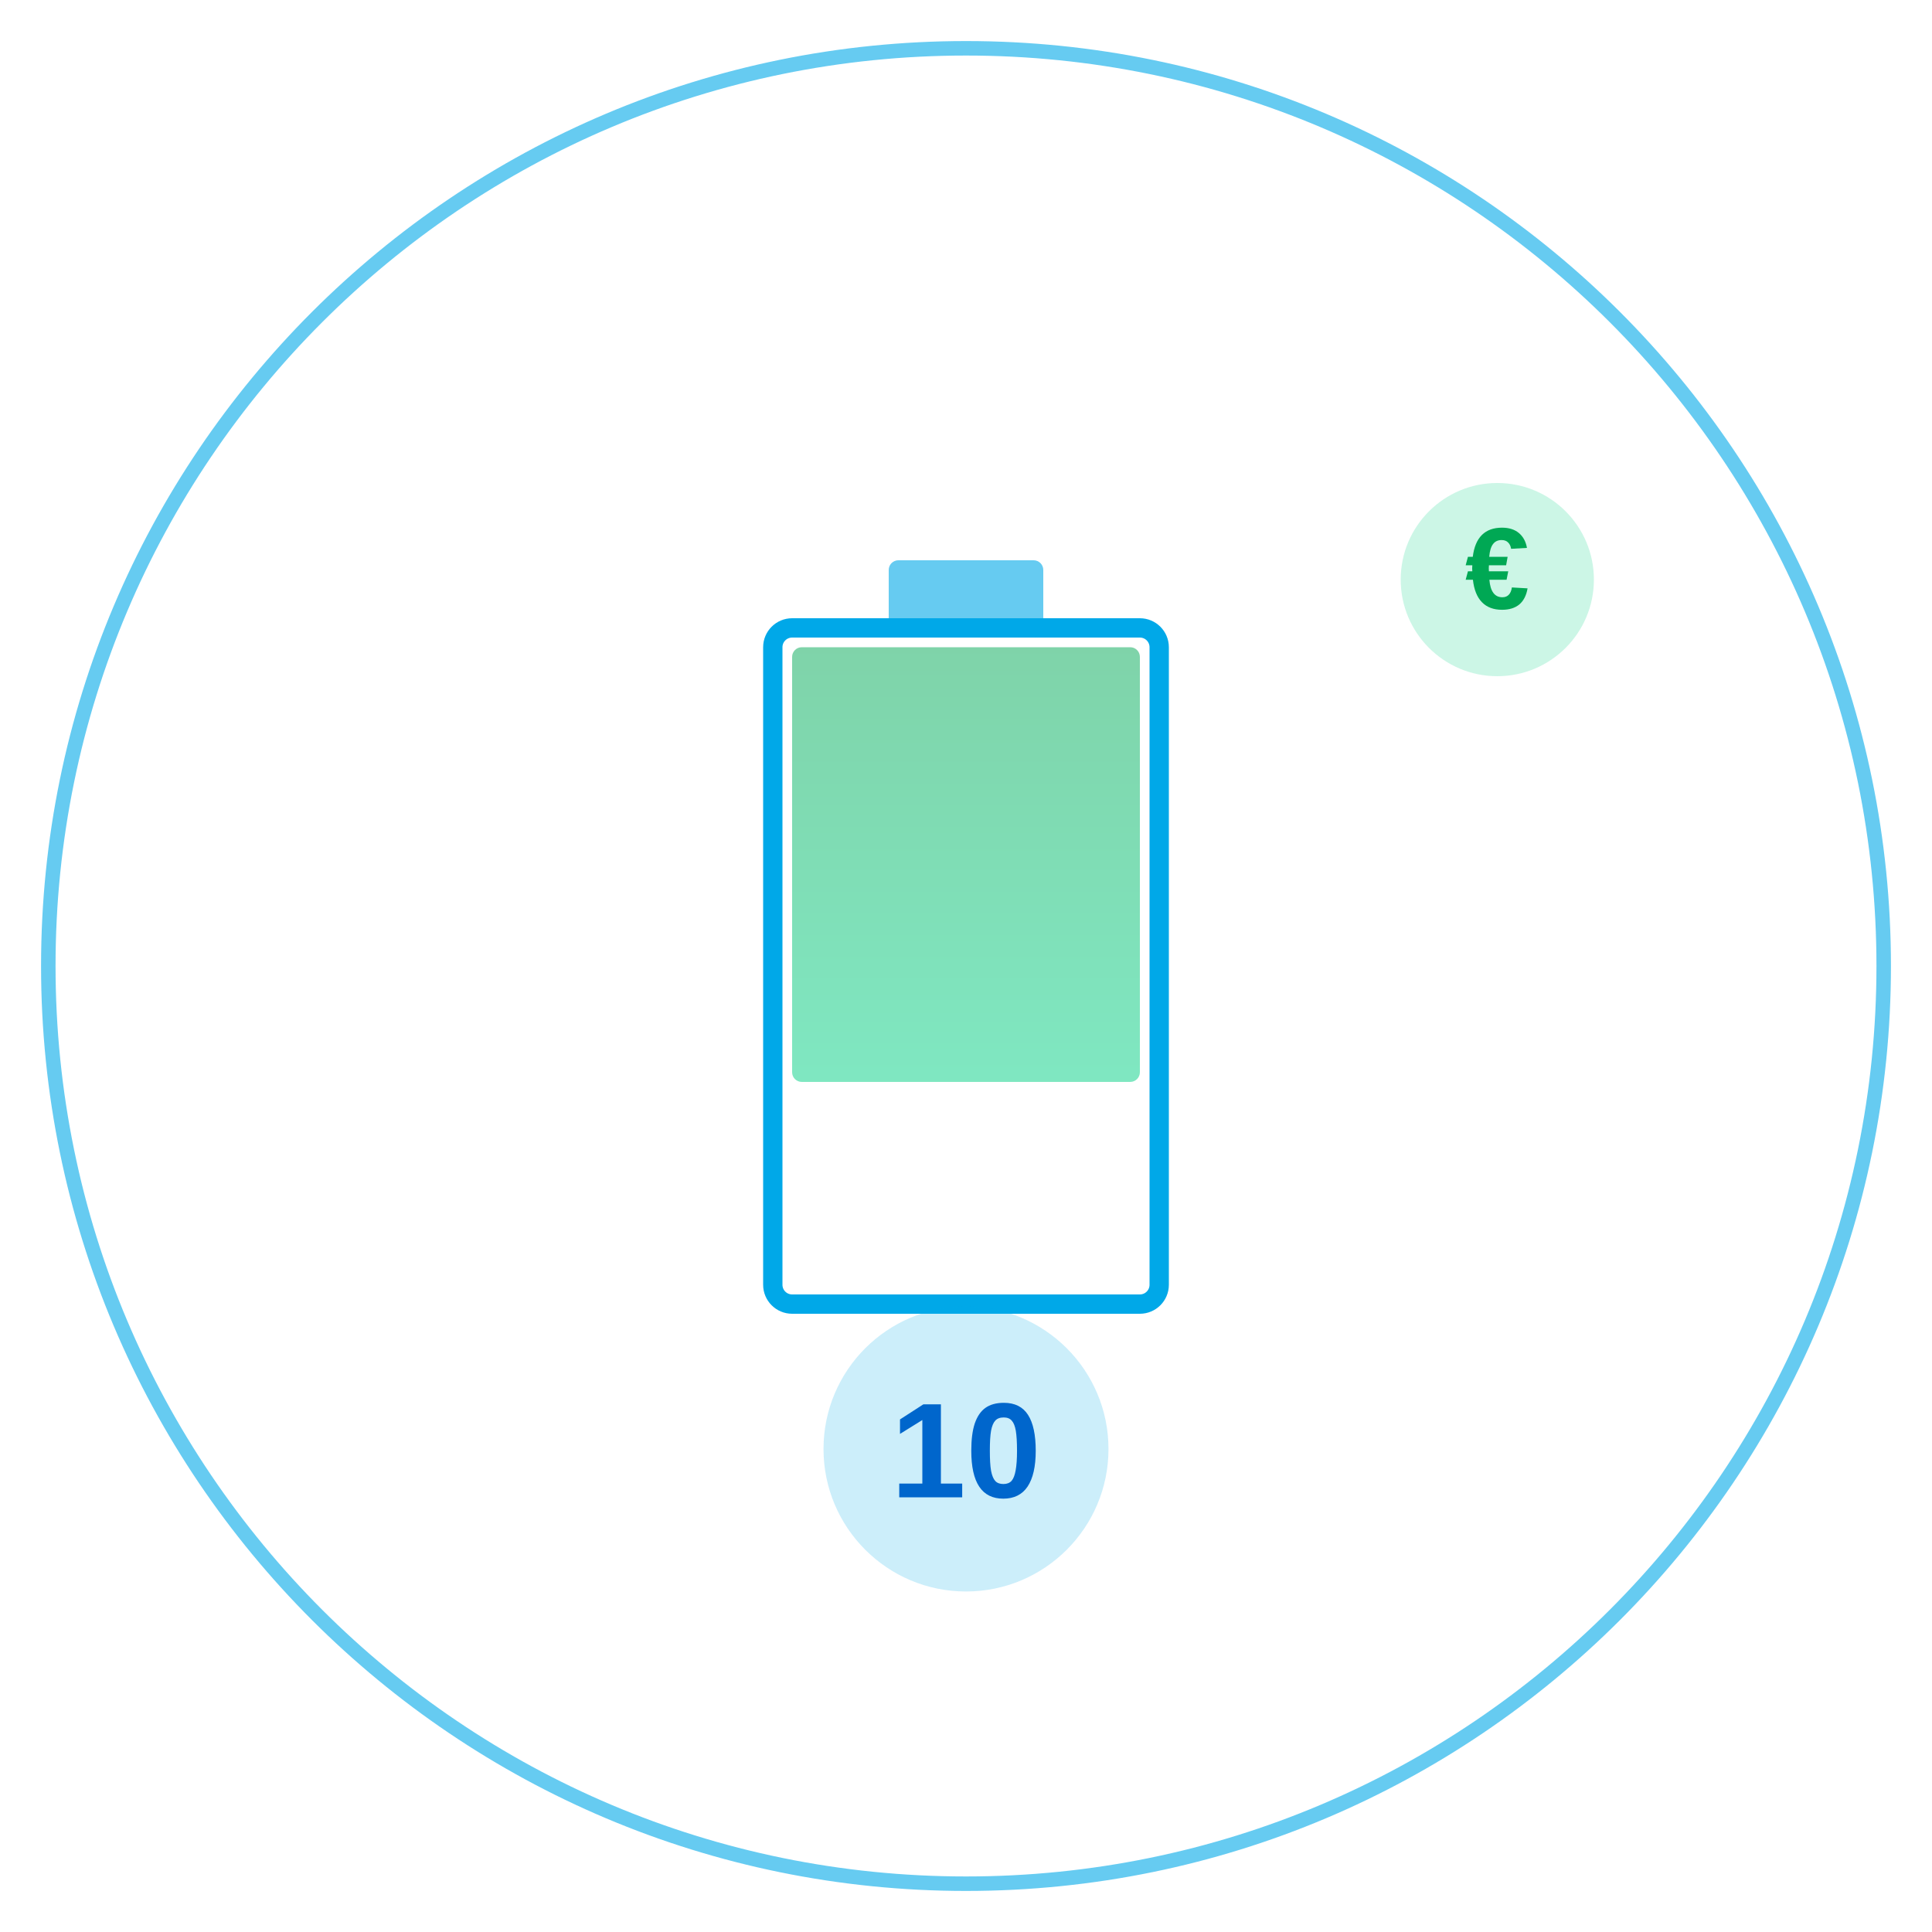
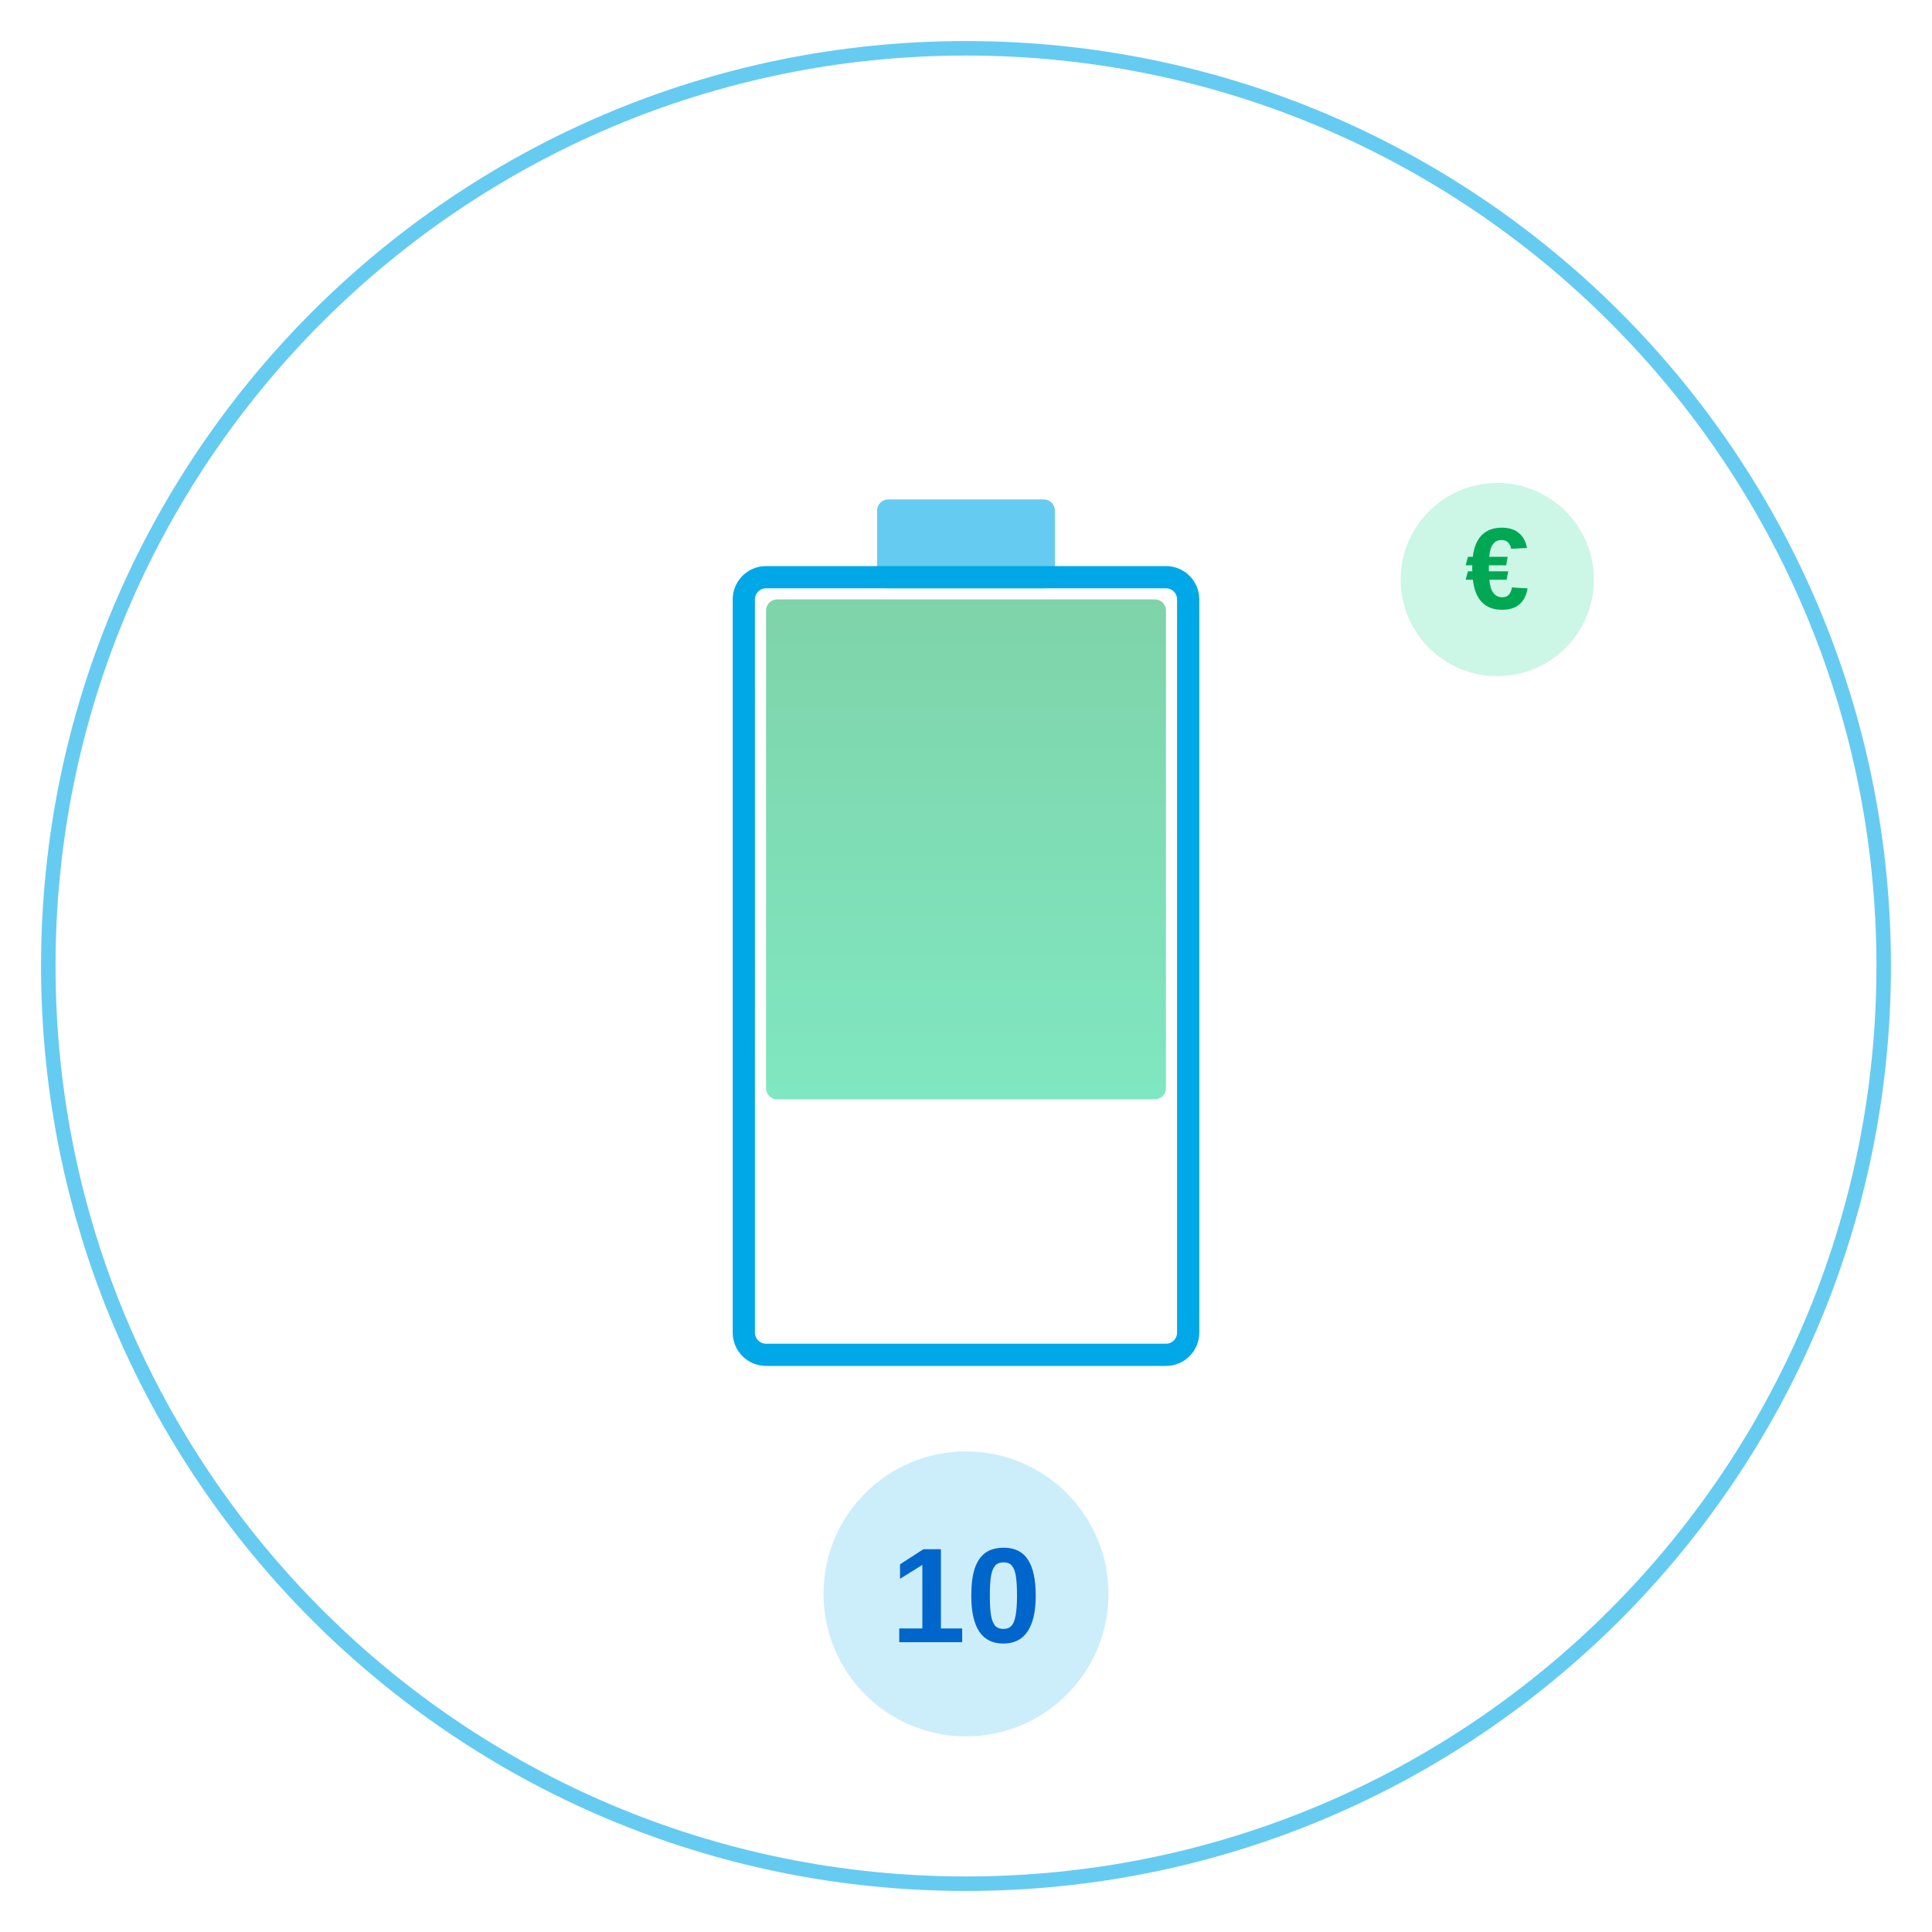
<svg xmlns="http://www.w3.org/2000/svg" viewBox="0 0 200 200">
  <defs>
    <linearGradient id="bat10" x1="0%" y1="100%" x2="0%" y2="0%">
      <stop offset="0%" style="stop-color:#00D084;stop-opacity:1" />
      <stop offset="100%" style="stop-color:#00A854;stop-opacity:1" />
    </linearGradient>
  </defs>
  <circle cx="100" cy="100" r="95" fill="none" stroke="#00A8E8" stroke-width="1.5" opacity="0.6" />
-   <g transform="translate(100, 100)">
+   <g transform="translate(100, 100) scale(1.15)">
    <rect x="-20" y="-35" width="40" height="70" rx="2" fill="none" stroke="#00A8E8" stroke-width="2" />
    <rect x="-8" y="-42" width="16" height="8" rx="1" fill="#00A8E8" opacity="0.6" />
    <rect x="-18" y="-33" width="36" height="45" rx="1" fill="url(#bat10)" opacity="0.5" />
  </g>
-   <g transform="translate(100, 150)">
+   <g transform="translate(100, 165)">
    <circle cx="0" cy="0" r="14" fill="#00A8E8" opacity="0.2" stroke="#00A8E8" stroke-width="1.5" />
    <text x="0" y="5" font-size="14" font-weight="bold" fill="#0066CC" text-anchor="middle" font-family="Arial, sans-serif">10</text>
  </g>
  <g transform="translate(155, 60)">
    <circle cx="0" cy="0" r="10" fill="#00D084" opacity="0.2" />
    <text x="0" y="3" font-size="12" font-weight="bold" fill="#00A854" text-anchor="middle" font-family="Arial, sans-serif">€</text>
  </g>
</svg>
